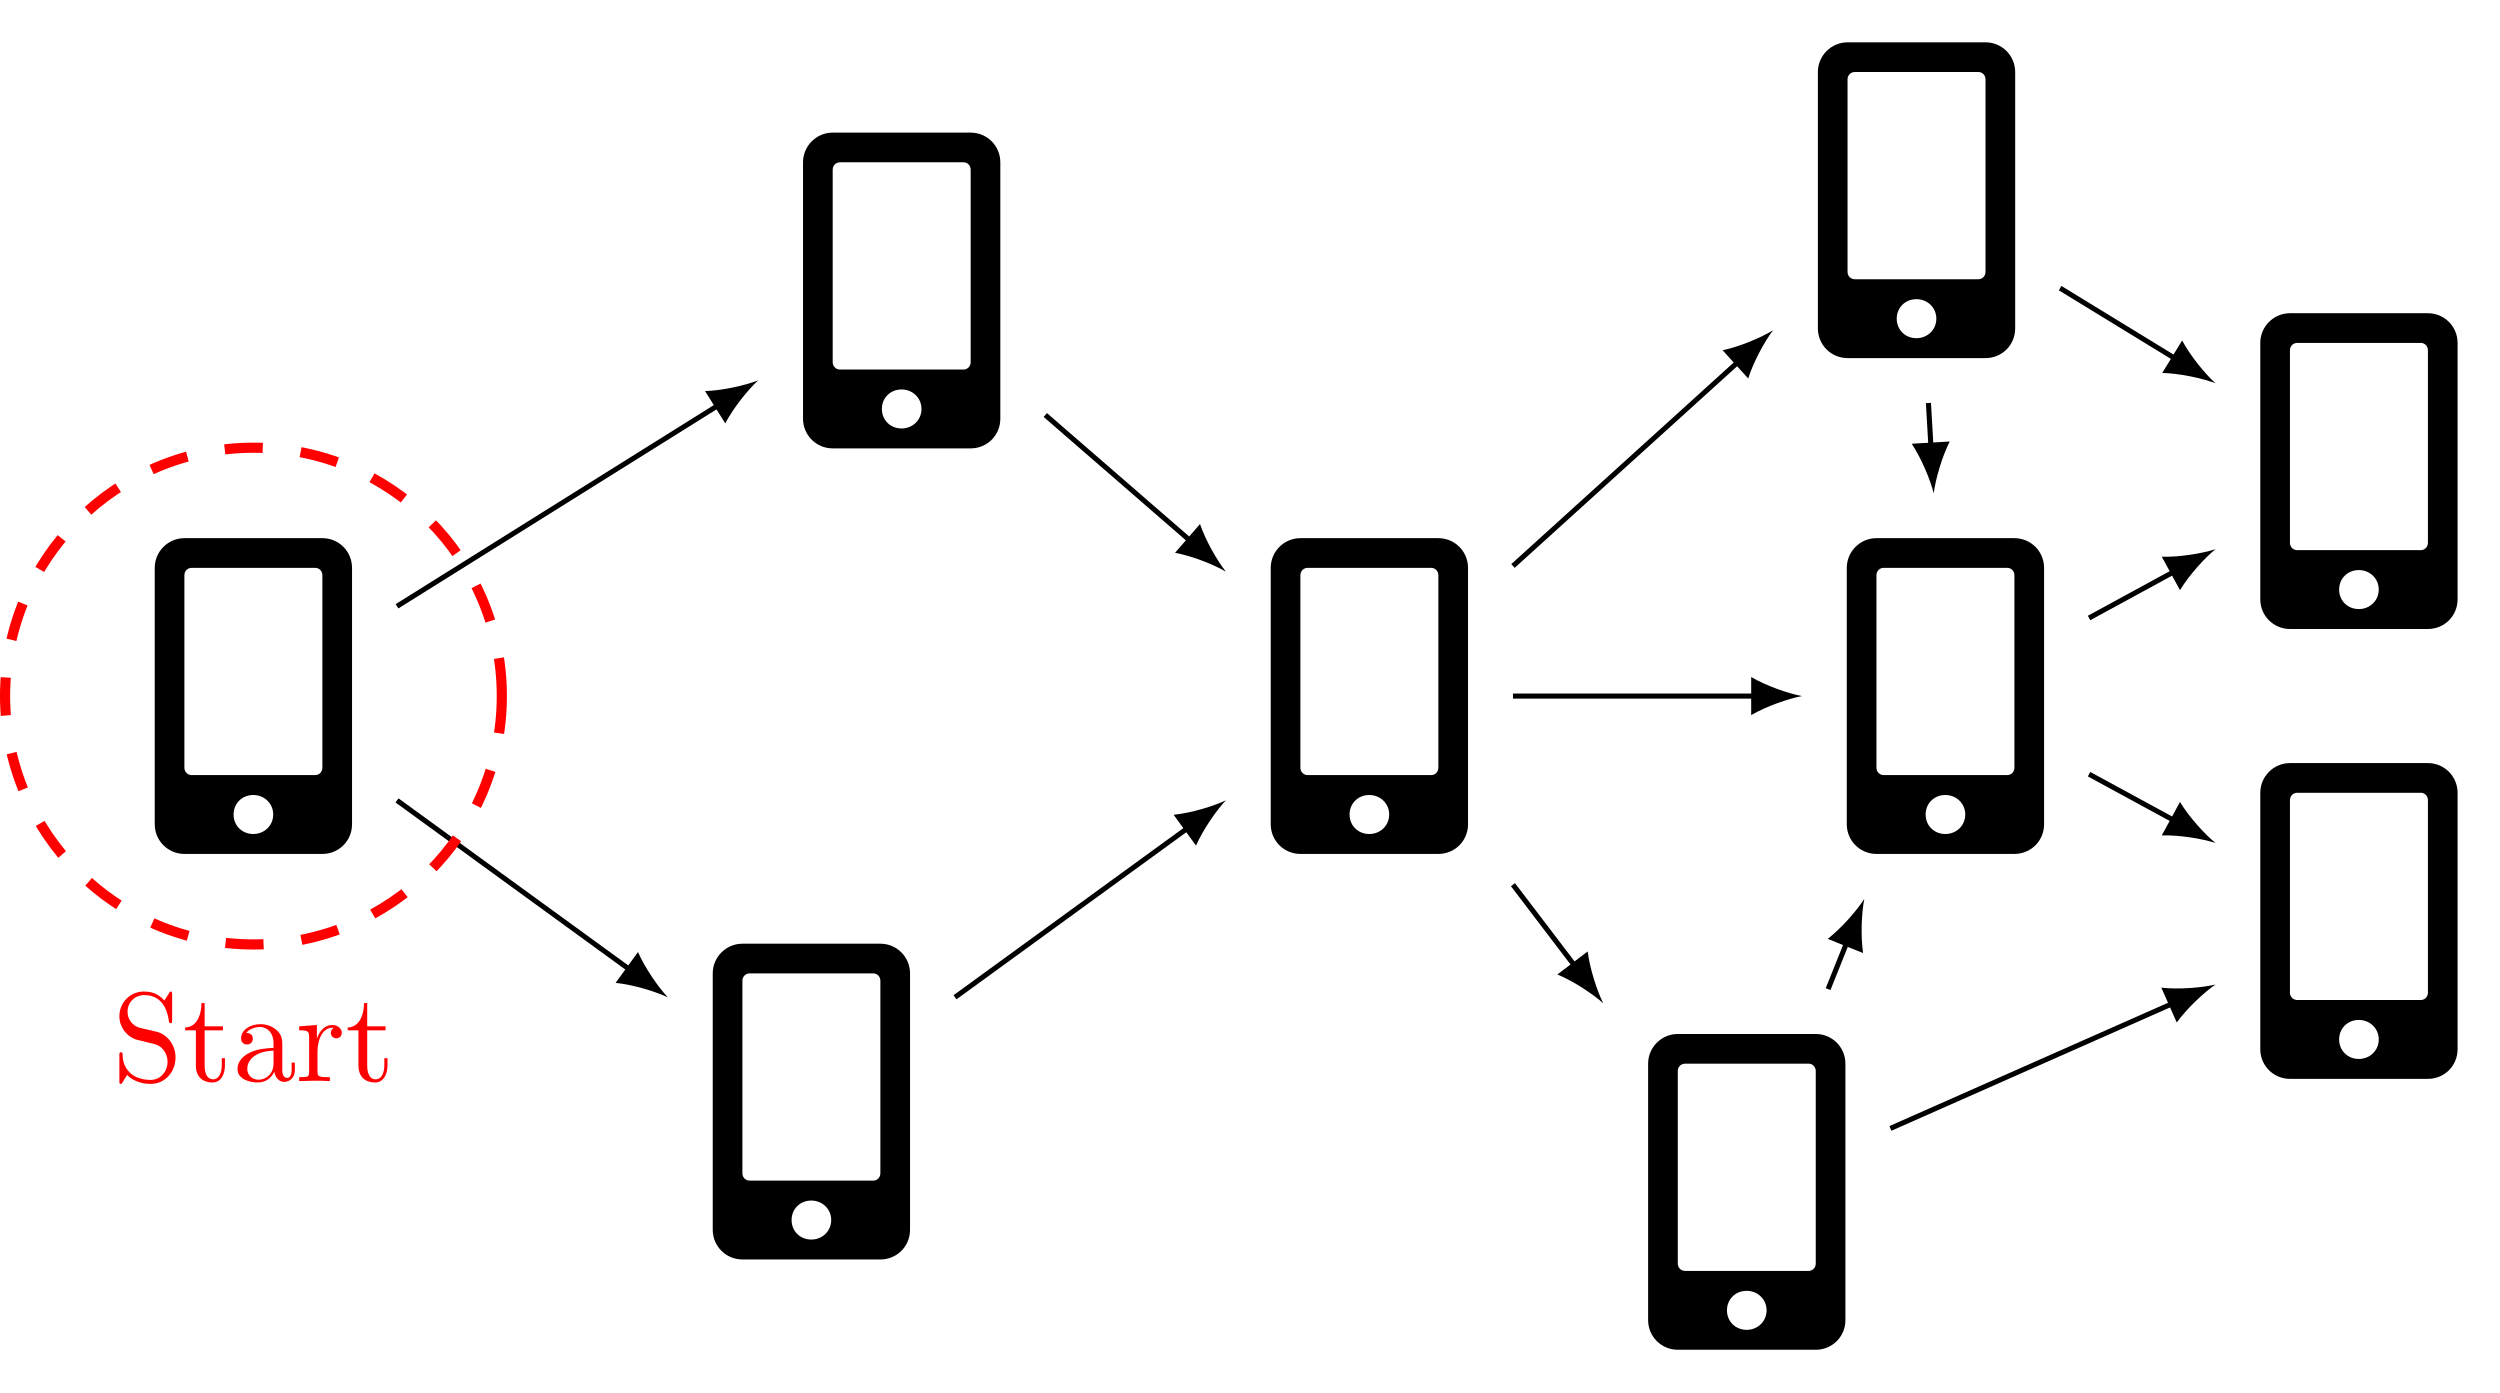
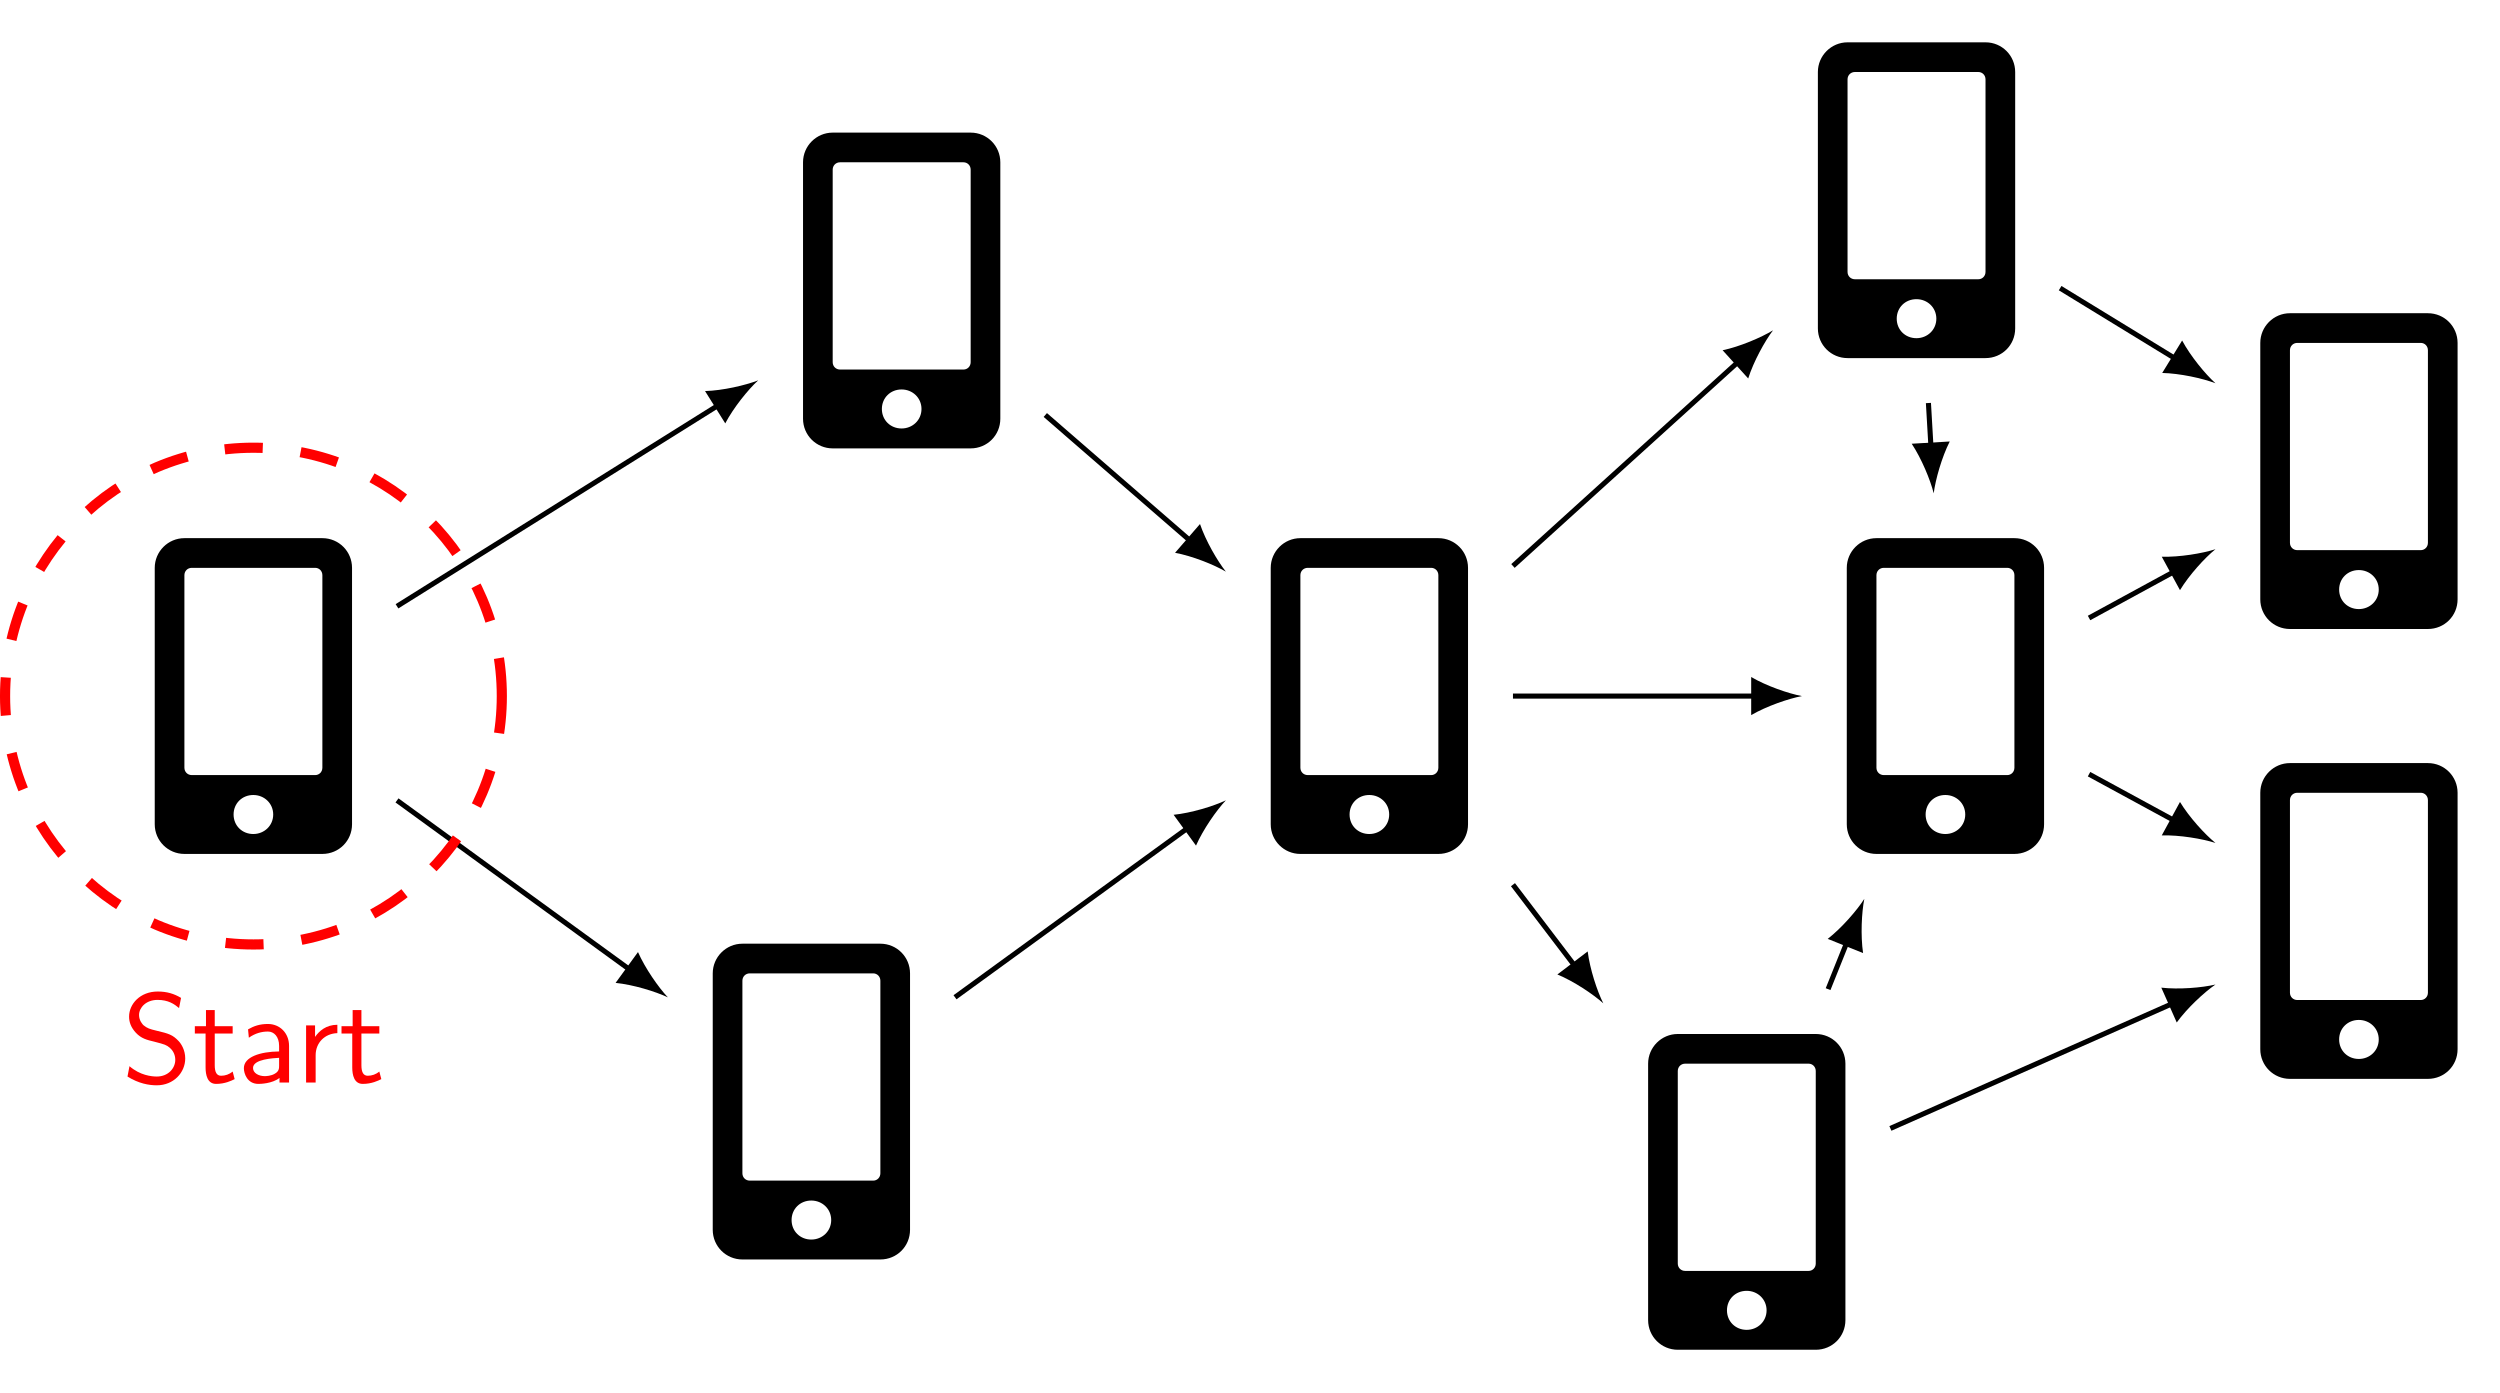
<svg xmlns="http://www.w3.org/2000/svg" xmlns:xlink="http://www.w3.org/1999/xlink" width="196.201pt" height="109.255pt" viewBox="0 0 196.201 109.255" version="1.1">
  <defs>
    <g>
      <symbol overflow="visible" id="glyph0-0">
        <path style="stroke:none;" d="M 1.219 0 L 11.172 0 L 11.172 -14.422 L 1.219 -14.422 Z M 2.422 -1.219 L 2.422 -13.203 L 9.969 -13.203 L 9.969 -1.219 Z M 2.422 -1.219 " />
      </symbol>
      <symbol overflow="visible" id="glyph0-1">
        <path style="stroke:none;" d="M 13.156 -21.688 L 2.328 -21.688 C 1.047 -21.688 0 -20.641 0 -19.359 L 0 0.766 C 0 2.062 1.047 3.094 2.328 3.094 L 13.156 3.094 C 14.453 3.094 15.484 2.062 15.484 0.766 L 15.484 -19.359 C 15.484 -20.641 14.453 -21.688 13.156 -21.688 Z M 7.734 1.531 C 6.859 1.531 6.188 0.875 6.188 0 C 6.188 -0.875 6.859 -1.531 7.734 -1.531 C 8.594 -1.531 9.297 -0.875 9.297 0 C 9.297 0.875 8.594 1.531 7.734 1.531 Z M 13.156 -3.672 C 13.156 -3.344 12.906 -3.094 12.594 -3.094 L 2.906 -3.094 C 2.578 -3.094 2.328 -3.344 2.328 -3.672 L 2.328 -18.781 C 2.328 -19.109 2.578 -19.359 2.906 -19.359 L 12.594 -19.359 C 12.906 -19.359 13.156 -19.109 13.156 -18.781 Z M 13.156 -3.672 " />
      </symbol>
      <symbol overflow="visible" id="glyph1-0">
        <path style="stroke:none;" d="" />
      </symbol>
      <symbol overflow="visible" id="glyph1-1">
-         <path style="stroke:none;" d="M 3.484 -3.875 L 2.203 -4.172 C 1.578 -4.328 1.203 -4.859 1.203 -5.438 C 1.203 -6.141 1.734 -6.75 2.516 -6.75 C 4.172 -6.75 4.391 -5.109 4.453 -4.672 C 4.469 -4.609 4.469 -4.547 4.578 -4.547 C 4.703 -4.547 4.703 -4.594 4.703 -4.781 L 4.703 -6.781 C 4.703 -6.953 4.703 -7.031 4.594 -7.031 C 4.531 -7.031 4.516 -7.016 4.453 -6.891 L 4.094 -6.328 C 3.797 -6.625 3.391 -7.031 2.5 -7.031 C 1.391 -7.031 0.562 -6.156 0.562 -5.094 C 0.562 -4.266 1.094 -3.531 1.859 -3.266 C 1.969 -3.234 2.484 -3.109 3.188 -2.938 C 3.453 -2.875 3.75 -2.797 4.031 -2.438 C 4.234 -2.172 4.344 -1.844 4.344 -1.516 C 4.344 -0.812 3.844 -0.094 3 -0.094 C 2.719 -0.094 1.953 -0.141 1.422 -0.625 C 0.844 -1.172 0.812 -1.797 0.812 -2.156 C 0.797 -2.266 0.719 -2.266 0.688 -2.266 C 0.562 -2.266 0.562 -2.188 0.562 -2.016 L 0.562 -0.016 C 0.562 0.156 0.562 0.219 0.672 0.219 C 0.734 0.219 0.75 0.203 0.812 0.094 C 0.812 0.078 0.844 0.047 1.172 -0.484 C 1.484 -0.141 2.125 0.219 3.016 0.219 C 4.172 0.219 4.969 -0.75 4.969 -1.859 C 4.969 -2.844 4.312 -3.672 3.484 -3.875 Z M 3.484 -3.875 " />
+         <path style="stroke:none;" d="M 4.641 -6.641 C 4.094 -6.969 3.531 -7.141 2.812 -7.141 C 1.422 -7.141 0.562 -6.156 0.562 -5.172 C 0.562 -4.75 0.703 -4.328 1.094 -3.906 C 1.516 -3.453 1.953 -3.344 2.547 -3.203 C 3.391 -2.984 3.484 -2.953 3.766 -2.719 C 3.969 -2.547 4.188 -2.219 4.188 -1.781 C 4.188 -1.125 3.641 -0.469 2.734 -0.469 C 2.328 -0.469 1.422 -0.562 0.594 -1.281 L 0.438 -0.469 C 1.312 0.078 2.109 0.219 2.734 0.219 C 4.062 0.219 4.969 -0.781 4.969 -1.891 C 4.969 -2.531 4.672 -3.016 4.453 -3.25 C 3.984 -3.75 3.656 -3.844 2.734 -4.062 C 2.156 -4.203 2 -4.25 1.688 -4.5 C 1.625 -4.562 1.344 -4.859 1.344 -5.297 C 1.344 -5.875 1.891 -6.484 2.797 -6.484 C 3.641 -6.484 4.109 -6.156 4.484 -5.844 Z M 4.641 -6.641 " />
      </symbol>
      <symbol overflow="visible" id="glyph1-2">
-         <path style="stroke:none;" d="M 1.719 -3.984 L 3.156 -3.984 L 3.156 -4.297 L 1.719 -4.297 L 1.719 -6.125 L 1.469 -6.125 C 1.469 -5.312 1.172 -4.25 0.188 -4.203 L 0.188 -3.984 L 1.031 -3.984 L 1.031 -1.234 C 1.031 -0.016 1.969 0.109 2.328 0.109 C 3.031 0.109 3.312 -0.594 3.312 -1.234 L 3.312 -1.797 L 3.062 -1.797 L 3.062 -1.25 C 3.062 -0.516 2.766 -0.141 2.391 -0.141 C 1.719 -0.141 1.719 -1.047 1.719 -1.219 Z M 1.719 -3.984 " />
+         <path style="stroke:none;" d="M 1.75 -3.844 L 3.156 -3.844 L 3.156 -4.422 L 1.75 -4.422 L 1.75 -5.688 L 1.062 -5.688 L 1.062 -4.422 L 0.188 -4.422 L 0.188 -3.844 L 1.031 -3.844 L 1.031 -1.188 C 1.031 -0.594 1.172 0.109 1.859 0.109 C 2.547 0.109 3.062 -0.141 3.312 -0.266 L 3.156 -0.859 C 2.891 -0.641 2.578 -0.531 2.25 -0.531 C 1.891 -0.531 1.75 -0.828 1.75 -1.359 Z M 1.75 -3.844 " />
      </symbol>
      <symbol overflow="visible" id="glyph1-3">
-         <path style="stroke:none;" d="M 3.312 -0.75 C 3.359 -0.359 3.625 0.062 4.094 0.062 C 4.312 0.062 4.922 -0.078 4.922 -0.891 L 4.922 -1.453 L 4.672 -1.453 L 4.672 -0.891 C 4.672 -0.312 4.422 -0.25 4.312 -0.25 C 3.984 -0.25 3.938 -0.703 3.938 -0.75 L 3.938 -2.734 C 3.938 -3.156 3.938 -3.547 3.578 -3.922 C 3.188 -4.312 2.688 -4.469 2.219 -4.469 C 1.391 -4.469 0.703 -4 0.703 -3.344 C 0.703 -3.047 0.906 -2.875 1.172 -2.875 C 1.453 -2.875 1.625 -3.078 1.625 -3.328 C 1.625 -3.453 1.578 -3.781 1.109 -3.781 C 1.391 -4.141 1.875 -4.25 2.188 -4.25 C 2.688 -4.25 3.25 -3.859 3.25 -2.969 L 3.25 -2.609 C 2.734 -2.578 2.047 -2.547 1.422 -2.25 C 0.672 -1.906 0.422 -1.391 0.422 -0.953 C 0.422 -0.141 1.391 0.109 2.016 0.109 C 2.672 0.109 3.125 -0.297 3.312 -0.75 Z M 3.25 -2.391 L 3.25 -1.391 C 3.25 -0.453 2.531 -0.109 2.078 -0.109 C 1.594 -0.109 1.188 -0.453 1.188 -0.953 C 1.188 -1.5 1.609 -2.328 3.25 -2.391 Z M 3.25 -2.391 " />
+         <path style="stroke:none;" d="M 3.984 -2.875 C 3.984 -3.891 3.25 -4.594 2.328 -4.594 C 1.688 -4.594 1.234 -4.438 0.766 -4.172 L 0.828 -3.516 C 1.344 -3.875 1.844 -4 2.328 -4 C 2.797 -4 3.203 -3.609 3.203 -2.875 L 3.203 -2.438 C 1.703 -2.422 0.438 -2 0.438 -1.125 C 0.438 -0.703 0.703 0.109 1.578 0.109 C 1.719 0.109 2.656 0.094 3.234 -0.359 L 3.234 0 L 3.984 0 Z M 3.203 -1.312 C 3.203 -1.125 3.203 -0.875 2.859 -0.688 C 2.578 -0.516 2.188 -0.5 2.078 -0.5 C 1.609 -0.5 1.156 -0.734 1.156 -1.141 C 1.156 -1.844 2.766 -1.906 3.203 -1.938 Z M 3.203 -1.312 " />
      </symbol>
      <symbol overflow="visible" id="glyph1-4">
-         <path style="stroke:none;" d="M 1.672 -3.312 L 1.672 -4.406 L 0.281 -4.297 L 0.281 -3.984 C 0.984 -3.984 1.062 -3.922 1.062 -3.422 L 1.062 -0.75 C 1.062 -0.312 0.953 -0.312 0.281 -0.312 L 0.281 0 C 0.672 -0.016 1.141 -0.031 1.422 -0.031 C 1.812 -0.031 2.281 -0.031 2.688 0 L 2.688 -0.312 L 2.469 -0.312 C 1.734 -0.312 1.719 -0.422 1.719 -0.781 L 1.719 -2.312 C 1.719 -3.297 2.141 -4.188 2.891 -4.188 C 2.953 -4.188 2.984 -4.188 3 -4.172 C 2.969 -4.172 2.766 -4.047 2.766 -3.781 C 2.766 -3.516 2.984 -3.359 3.203 -3.359 C 3.375 -3.359 3.625 -3.484 3.625 -3.797 C 3.625 -4.109 3.312 -4.406 2.891 -4.406 C 2.156 -4.406 1.797 -3.734 1.672 -3.312 Z M 1.672 -3.312 " />
+         <path style="stroke:none;" d="M 1.562 -2.141 C 1.562 -3.125 2.281 -3.844 3.266 -3.875 L 3.266 -4.531 C 2.375 -4.531 1.828 -4.031 1.516 -3.578 L 1.516 -4.484 L 0.812 -4.484 L 0.812 0 L 1.562 0 Z M 1.562 -2.141 " />
      </symbol>
    </g>
  </defs>
  <g id="surface1">
    <g style="fill:rgb(0%,0%,0%);fill-opacity:1;">
      <use xlink:href="#glyph0-1" x="12.144" y="63.923" />
    </g>
    <g style="fill:rgb(0%,0%,0%);fill-opacity:1;">
      <use xlink:href="#glyph0-1" x="55.936" y="95.75" />
    </g>
    <g style="fill:rgb(0%,0%,0%);fill-opacity:1;">
      <use xlink:href="#glyph0-1" x="63.022" y="32.096" />
    </g>
    <g style="fill:rgb(0%,0%,0%);fill-opacity:1;">
      <use xlink:href="#glyph0-1" x="99.727" y="63.923" />
    </g>
    <g style="fill:rgb(0%,0%,0%);fill-opacity:1;">
      <use xlink:href="#glyph0-1" x="144.936" y="63.923" />
    </g>
    <g style="fill:rgb(0%,0%,0%);fill-opacity:1;">
      <use xlink:href="#glyph0-1" x="142.668" y="25.01" />
    </g>
    <g style="fill:rgb(0%,0%,0%);fill-opacity:1;">
      <use xlink:href="#glyph0-1" x="129.345" y="102.836" />
    </g>
    <g style="fill:rgb(0%,0%,0%);fill-opacity:1;">
      <use xlink:href="#glyph0-1" x="177.388" y="46.27" />
    </g>
    <g style="fill:rgb(0%,0%,0%);fill-opacity:1;">
      <use xlink:href="#glyph0-1" x="177.388" y="81.576" />
    </g>
    <path style="fill:none;stroke-width:0.399;stroke-linecap:butt;stroke-linejoin:miter;stroke:rgb(0%,0%,0%);stroke-opacity:1;stroke-miterlimit:10;" d="M 11.266 -8.188 L 29.626 -21.536 " transform="matrix(1,0,0,-1,19.89,54.628)" />
    <path style=" stroke:none;fill-rule:nonzero;fill:rgb(0%,0%,0%);fill-opacity:1;" d="M 52.414 78.273 C 51.672 77.488 50.629 75.988 50.07 74.719 L 48.312 77.137 C 49.691 77.277 51.438 77.809 52.414 78.273 " />
    <path style="fill:none;stroke-width:0.399;stroke-linecap:butt;stroke-linejoin:miter;stroke:rgb(0%,0%,0%);stroke-opacity:1;stroke-miterlimit:10;" d="M 11.266 7.046 L 36.571 22.878 " transform="matrix(1,0,0,-1,19.89,54.628)" />
    <path style=" stroke:none;fill-rule:nonzero;fill:rgb(0%,0%,0%);fill-opacity:1;" d="M 59.504 29.848 C 58.496 30.242 56.715 30.652 55.332 30.691 L 56.918 33.227 C 57.562 32 58.707 30.578 59.504 29.848 " />
    <path style="fill:none;stroke-width:0.399;stroke-linecap:butt;stroke-linejoin:miter;stroke:rgb(0%,0%,0%);stroke-opacity:1;stroke-miterlimit:10;" d="M 62.145 22.058 L 73.61 12.112 " transform="matrix(1,0,0,-1,19.89,54.628)" />
    <path style=" stroke:none;fill-rule:nonzero;fill:rgb(0%,0%,0%);fill-opacity:1;" d="M 96.207 44.863 C 95.535 44.016 94.621 42.434 94.176 41.125 L 92.219 43.383 C 93.578 43.637 95.273 44.316 96.207 44.863 " />
    <path style="fill:none;stroke-width:0.399;stroke-linecap:butt;stroke-linejoin:miter;stroke:rgb(0%,0%,0%);stroke-opacity:1;stroke-miterlimit:10;" d="M 55.059 -23.638 L 73.419 -10.29 " transform="matrix(1,0,0,-1,19.89,54.628)" />
    <path style=" stroke:none;fill-rule:nonzero;fill:rgb(0%,0%,0%);fill-opacity:1;" d="M 96.207 62.809 C 95.23 63.273 93.484 63.805 92.105 63.945 L 93.863 66.363 C 94.422 65.094 95.465 63.598 96.207 62.809 " />
    <path style="fill:none;stroke-width:0.399;stroke-linecap:butt;stroke-linejoin:miter;stroke:rgb(0%,0%,0%);stroke-opacity:1;stroke-miterlimit:10;" d="M 98.848 -0.001 L 117.942 -0.001 " transform="matrix(1,0,0,-1,19.89,54.628)" />
    <path style=" stroke:none;fill-rule:nonzero;fill:rgb(0%,0%,0%);fill-opacity:1;" d="M 141.418 54.629 C 140.355 54.43 138.629 53.832 137.434 53.133 L 137.434 56.121 C 138.629 55.426 140.355 54.828 141.418 54.629 " />
    <path style="fill:none;stroke-width:0.399;stroke-linecap:butt;stroke-linejoin:miter;stroke:rgb(0%,0%,0%);stroke-opacity:1;stroke-miterlimit:10;" d="M 98.848 10.21 L 116.602 26.3 " transform="matrix(1,0,0,-1,19.89,54.628)" />
    <path style=" stroke:none;fill-rule:nonzero;fill:rgb(0%,0%,0%);fill-opacity:1;" d="M 139.148 25.922 C 138.227 26.484 136.547 27.203 135.191 27.488 L 137.199 29.703 C 137.617 28.383 138.496 26.781 139.148 25.922 " />
    <path style="fill:none;stroke-width:0.399;stroke-linecap:butt;stroke-linejoin:miter;stroke:rgb(0%,0%,0%);stroke-opacity:1;stroke-miterlimit:10;" d="M 98.848 -14.802 L 103.766 -21.263 " transform="matrix(1,0,0,-1,19.89,54.628)" />
    <path style=" stroke:none;fill-rule:nonzero;fill:rgb(0%,0%,0%);fill-opacity:1;" d="M 125.828 78.742 C 125.34 77.777 124.773 76.039 124.602 74.668 L 122.223 76.477 C 123.504 77.004 125.023 78.02 125.828 78.742 " />
    <path style="fill:none;stroke-width:0.399;stroke-linecap:butt;stroke-linejoin:miter;stroke:rgb(0%,0%,0%);stroke-opacity:1;stroke-miterlimit:10;" d="M 128.469 -33.931 L 150.7 -24.091 " transform="matrix(1,0,0,-1,19.89,54.628)" />
    <path style=" stroke:none;fill-rule:nonzero;fill:rgb(0%,0%,0%);fill-opacity:1;" d="M 173.871 77.266 C 172.816 77.516 170.996 77.668 169.621 77.512 L 170.832 80.246 C 171.641 79.125 172.98 77.879 173.871 77.266 " />
    <path style="fill:none;stroke-width:0.399;stroke-linecap:butt;stroke-linejoin:miter;stroke:rgb(0%,0%,0%);stroke-opacity:1;stroke-miterlimit:10;" d="M 123.579 -23.001 L 125.087 -19.243 " transform="matrix(1,0,0,-1,19.89,54.628)" />
    <path style=" stroke:none;fill-rule:nonzero;fill:rgb(0%,0%,0%);fill-opacity:1;" d="M 146.312 70.543 C 145.73 71.453 144.531 72.832 143.441 73.684 L 146.215 74.797 C 146.012 73.426 146.102 71.602 146.312 70.543 " />
    <path style="fill:none;stroke-width:0.399;stroke-linecap:butt;stroke-linejoin:miter;stroke:rgb(0%,0%,0%);stroke-opacity:1;stroke-miterlimit:10;" d="M 141.79 32.015 L 150.923 26.425 " transform="matrix(1,0,0,-1,19.89,54.628)" />
    <path style=" stroke:none;fill-rule:nonzero;fill:rgb(0%,0%,0%);fill-opacity:1;" d="M 173.871 30.078 C 173.066 29.352 171.906 27.941 171.254 26.723 L 169.691 29.27 C 171.074 29.301 172.859 29.691 173.871 30.078 " />
    <path style="fill:none;stroke-width:0.399;stroke-linecap:butt;stroke-linejoin:miter;stroke:rgb(0%,0%,0%);stroke-opacity:1;stroke-miterlimit:10;" d="M 131.454 22.999 L 131.657 19.495 " transform="matrix(1,0,0,-1,19.89,54.628)" />
    <path style=" stroke:none;fill-rule:nonzero;fill:rgb(0%,0%,0%);fill-opacity:1;" d="M 151.758 38.715 C 151.895 37.641 152.391 35.883 153.016 34.648 L 150.031 34.824 C 150.797 35.977 151.496 37.664 151.758 38.715 " />
    <path style="fill:none;stroke-width:0.399;stroke-linecap:butt;stroke-linejoin:miter;stroke:rgb(0%,0%,0%);stroke-opacity:1;stroke-miterlimit:10;" d="M 144.059 6.128 L 150.829 9.816 " transform="matrix(1,0,0,-1,19.89,54.628)" />
    <path style=" stroke:none;fill-rule:nonzero;fill:rgb(0%,0%,0%);fill-opacity:1;" d="M 173.871 43.102 C 172.84 43.434 171.039 43.734 169.656 43.691 L 171.086 46.316 C 171.801 45.133 173.031 43.781 173.871 43.102 " />
    <path style="fill:none;stroke-width:0.399;stroke-linecap:butt;stroke-linejoin:miter;stroke:rgb(0%,0%,0%);stroke-opacity:1;stroke-miterlimit:10;" d="M 144.059 -6.13 L 150.829 -9.813 " transform="matrix(1,0,0,-1,19.89,54.628)" />
    <path style=" stroke:none;fill-rule:nonzero;fill:rgb(0%,0%,0%);fill-opacity:1;" d="M 173.871 66.156 C 173.031 65.473 171.801 64.121 171.086 62.938 L 169.656 65.562 C 171.039 65.523 172.84 65.824 173.871 66.156 " />
    <path style="fill:none;stroke-width:0.797;stroke-linecap:butt;stroke-linejoin:miter;stroke:rgb(100%,0%,0%);stroke-opacity:1;stroke-dasharray:2.989,2.989;stroke-miterlimit:10;" d="M 19.493 -0.001 C 19.493 10.765 10.766 19.491 0.001 19.491 C -10.765 19.491 -19.492 10.765 -19.492 -0.001 C -19.492 -10.767 -10.765 -19.493 0.001 -19.493 C 10.766 -19.493 19.493 -10.767 19.493 -0.001 Z M 19.493 -0.001 " transform="matrix(1,0,0,-1,19.89,54.628)" />
    <g style="fill:rgb(100%,0%,0%);fill-opacity:1;">
-       <use xlink:href="#glyph1-1" x="8.807" y="84.846" />
-       <use xlink:href="#glyph1-2" x="14.342" y="84.846" />
-       <use xlink:href="#glyph1-3" x="18.217" y="84.846" />
-       <use xlink:href="#glyph1-4" x="23.198" y="84.846" />
-       <use xlink:href="#glyph1-2" x="27.1" y="84.846" />
+       <use xlink:href="#glyph1-1" x="9.568" y="84.956" />
+       <use xlink:href="#glyph1-2" x="15.103" y="84.956" />
+       <use xlink:href="#glyph1-3" x="18.701" y="84.956" />
+     </g>
+     <g style="fill:rgb(100%,0%,0%);fill-opacity:1;">
+       <use xlink:href="#glyph1-4" x="23.21" y="84.956" />
+       <use xlink:href="#glyph1-2" x="26.614" y="84.956" />
    </g>
  </g>
</svg>
